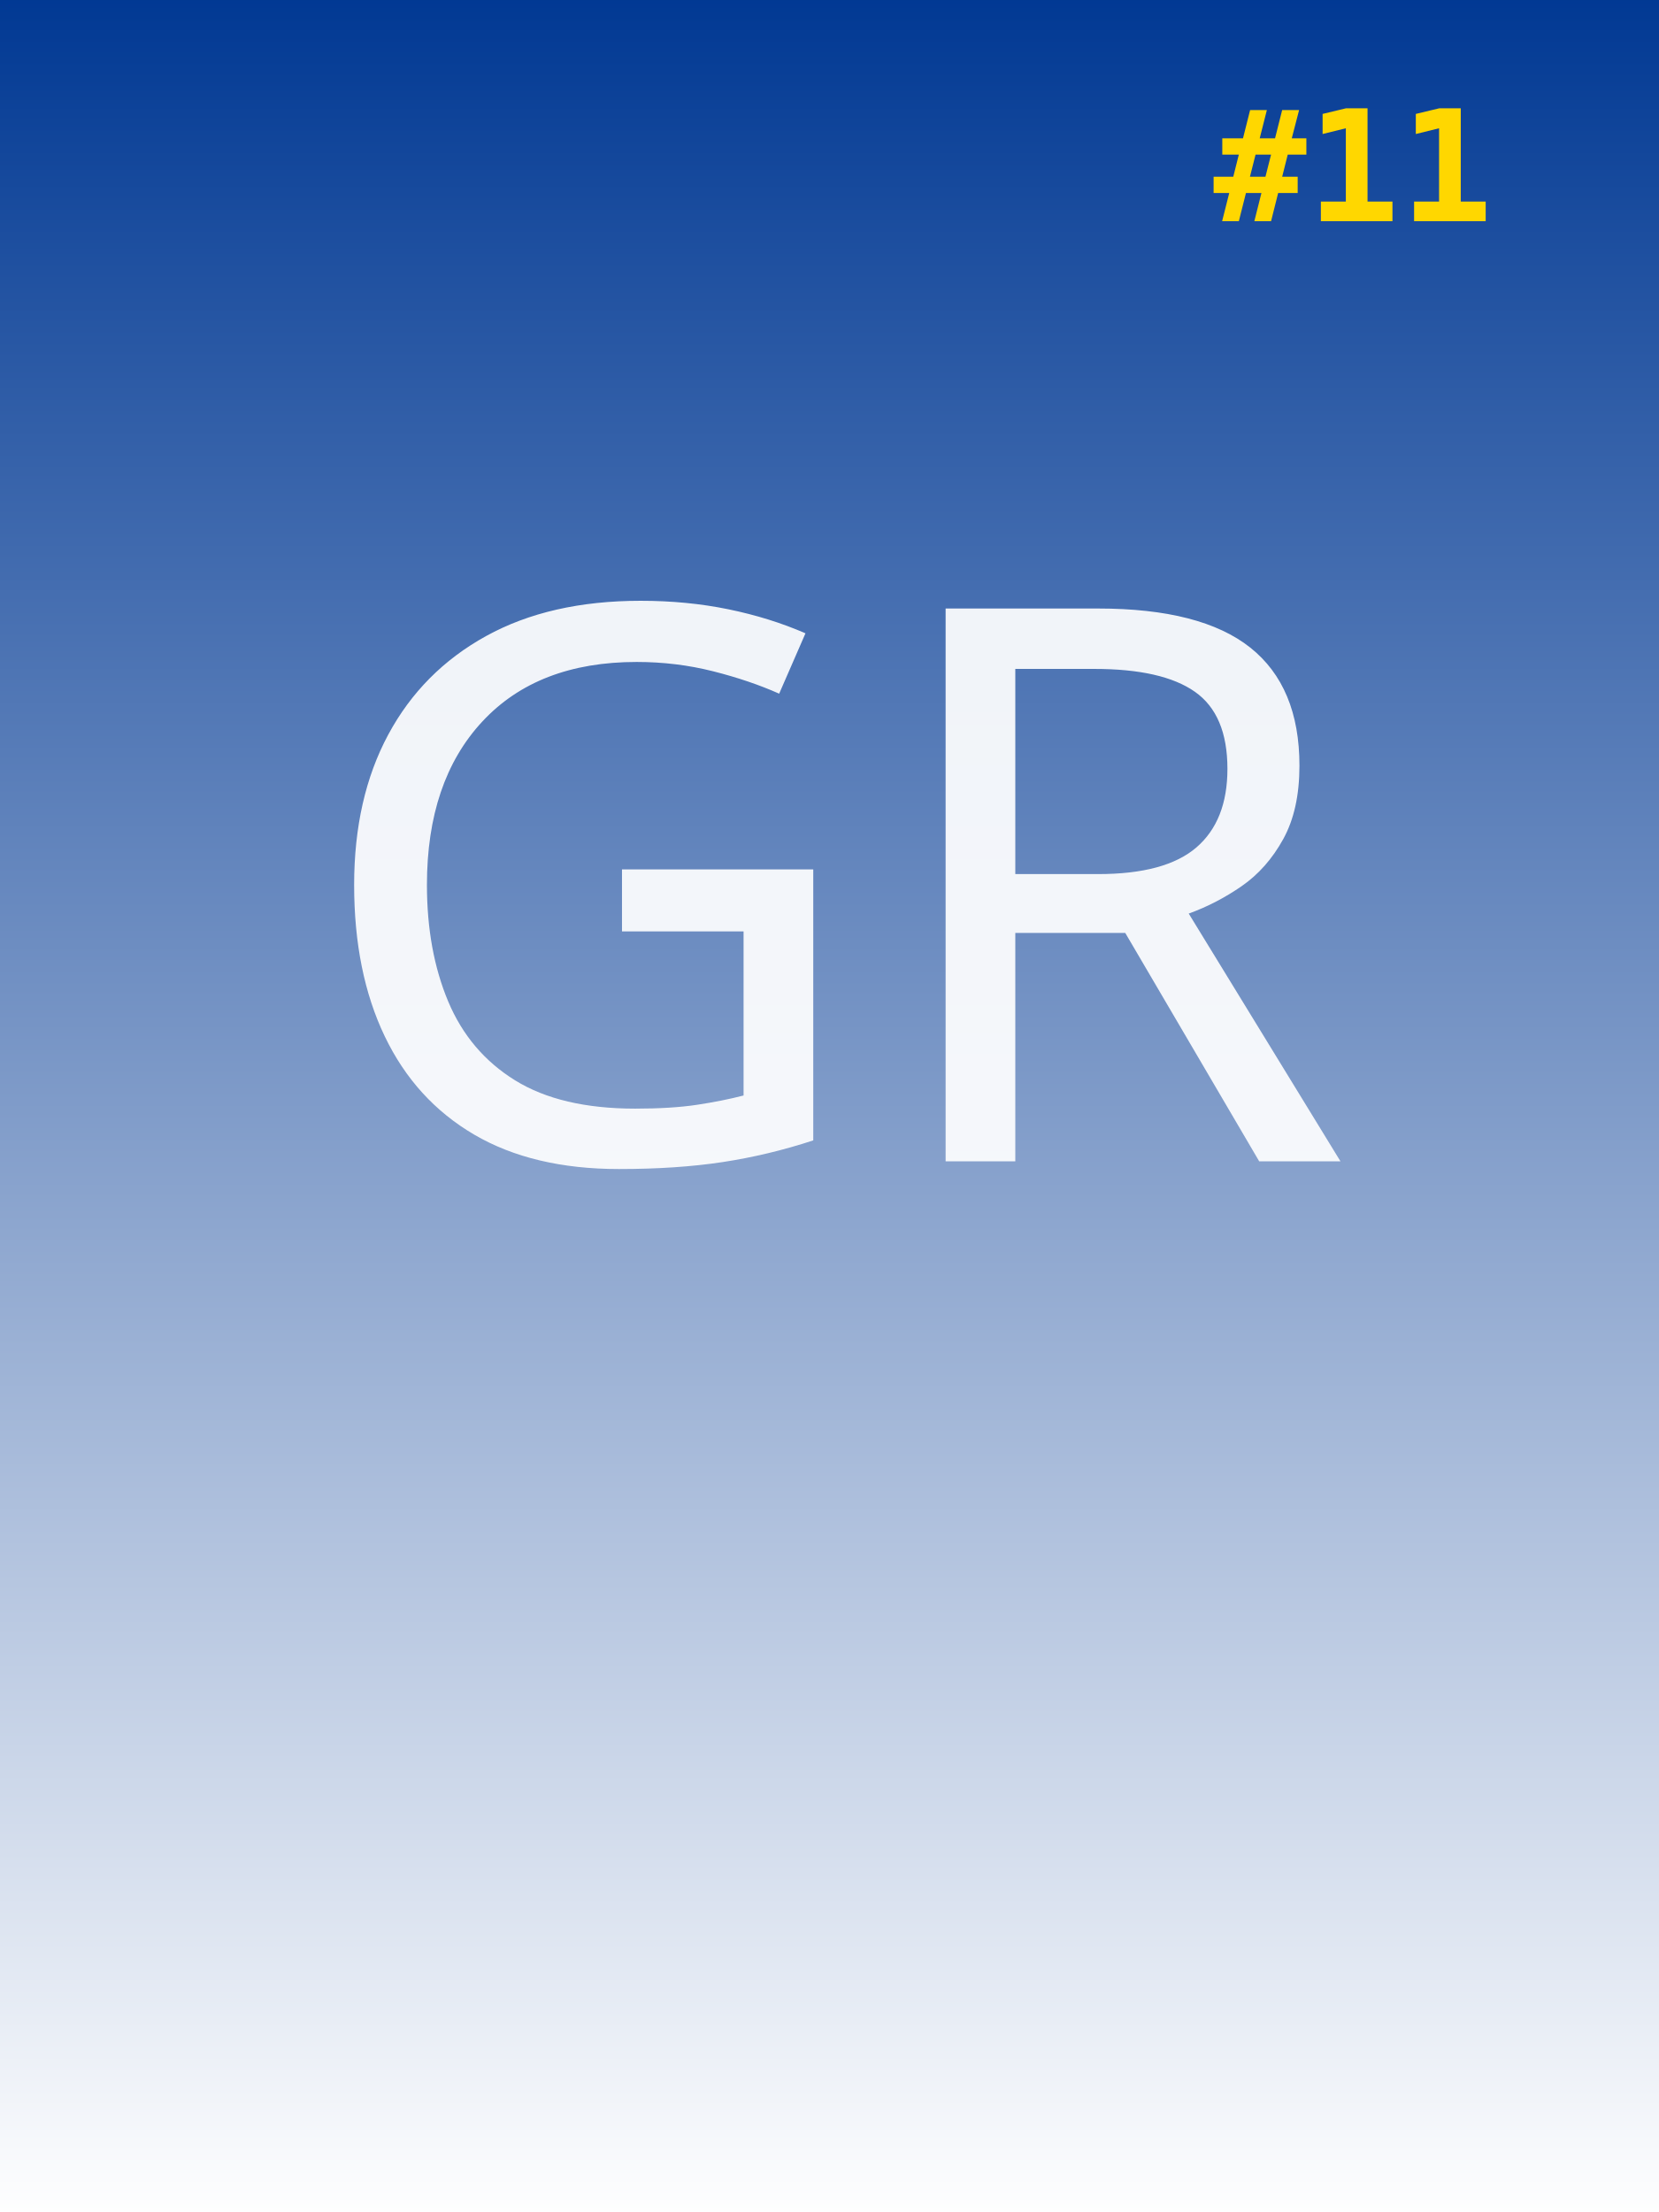
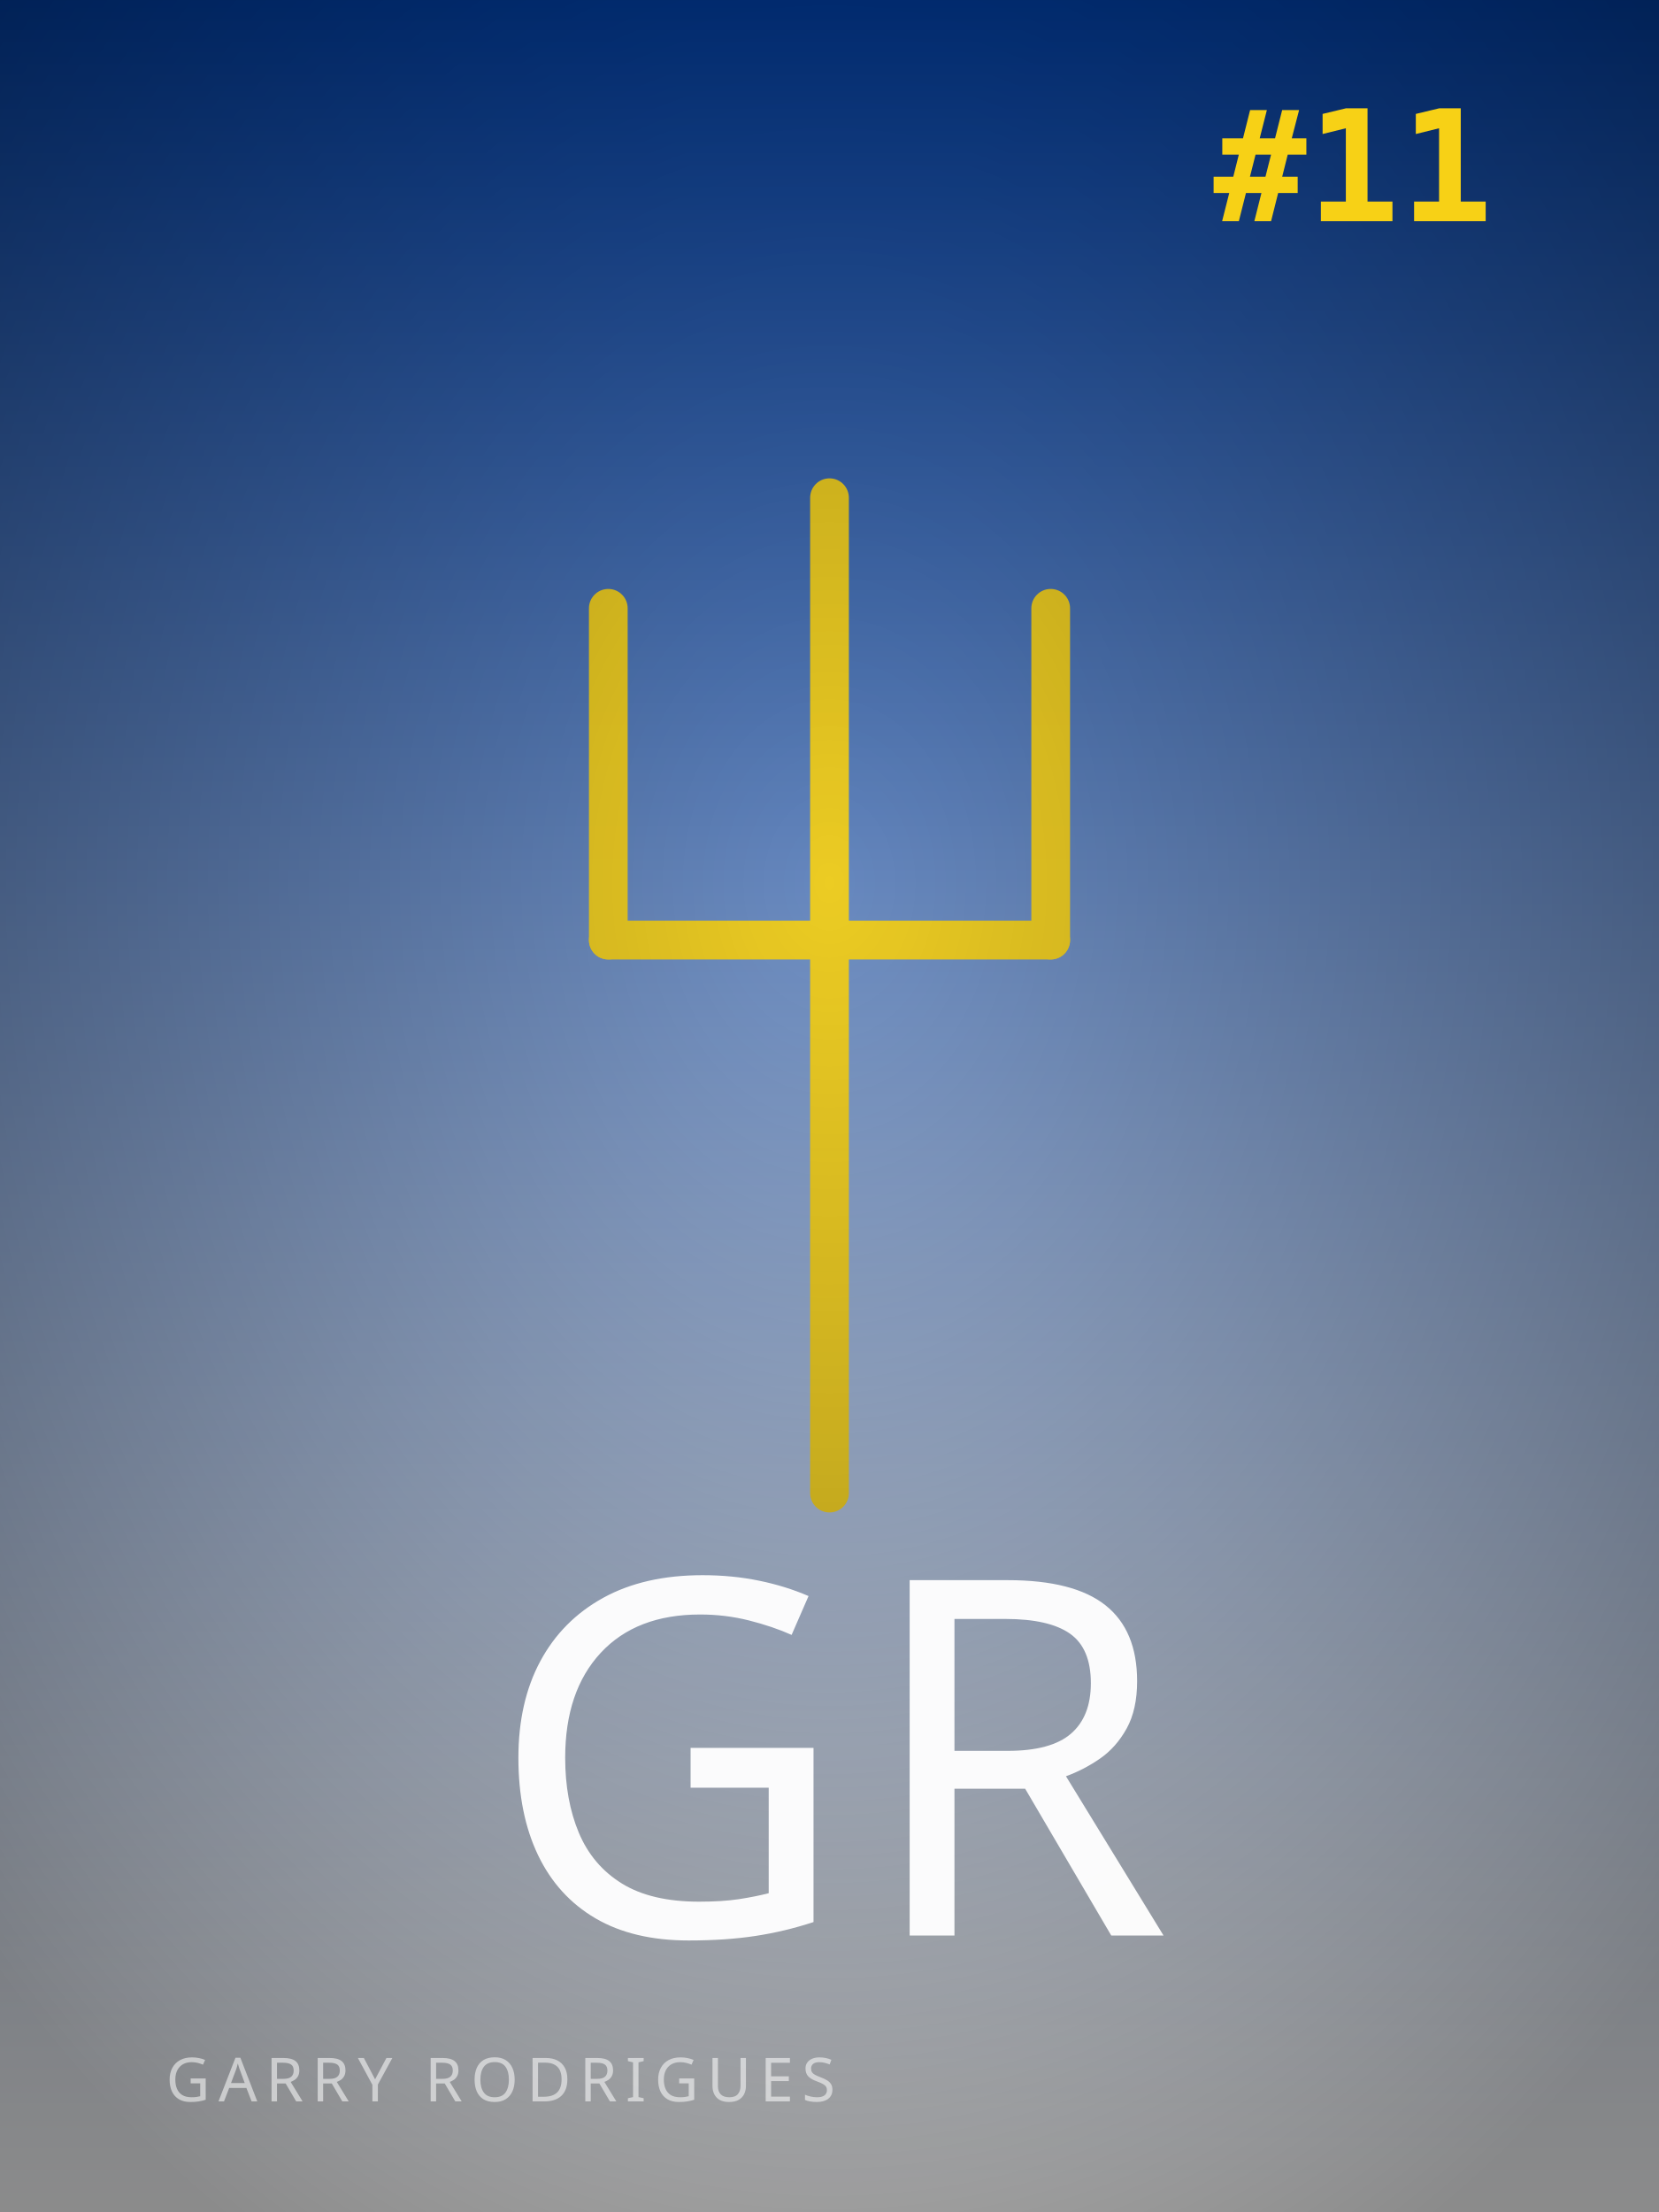
<svg xmlns="http://www.w3.org/2000/svg" viewBox="0 0 600 800" role="img" aria-labelledby="t">
  <defs>
-     <linearGradient id="g" x1="0" y1="0" x2="0" y2="1">
+     <linearGradient id="bg" x1="0" y1="0" x2="0" y2="1">
      <stop offset="0%" stop-color="#003893" />
      <stop offset="100%" stop-color="#FFFFFF" />
    </linearGradient>
+     <radialGradient id="vignette" cx="0.5" cy="0.4" r="0.7">
+       <stop offset="0%" stop-color="transparent" />
+       <stop offset="100%" stop-color="rgba(0,0,0,0.45)" />
+     </radialGradient>
  </defs>
-   <rect width="600" height="800" fill="url(#g)" />
-   <text x="300" y="420" text-anchor="middle" font-family="Anton, Impact, sans-serif" font-size="280" fill="#fff" opacity="0.92">GR</text>
-   <text x="540" y="80" text-anchor="end" font-family="JetBrains Mono, monospace" font-size="56" fill="#FFD700" font-weight="700">#11</text>
+   <rect width="600" height="800" fill="url(#bg)" />
+   <g stroke="#F7D116" stroke-width="14" fill="none" stroke-linecap="round" opacity="0.92">
+     <line x1="300" y1="180" x2="300" y2="540" />
+     <line x1="220" y1="220" x2="220" y2="340" />
+     <line x1="380" y1="220" x2="380" y2="340" />
+     <line x1="220" y1="340" x2="380" y2="340" />
+   </g>
+   <rect width="600" height="800" fill="url(#vignette)" />
+   <text x="300" y="700" text-anchor="middle" font-family="Anton, Impact, sans-serif" font-size="180" fill="#fff" opacity="0.96" letter-spacing="4">GR</text>
+   <text x="540" y="80" text-anchor="end" font-family="JetBrains Mono, monospace" font-size="56" fill="#F7D116" font-weight="700">#11</text>
+   <text x="60" y="760" font-family="Anton, Impact, sans-serif" font-size="22" fill="#fff" opacity="0.55" letter-spacing="3">GARRY RODRIGUES</text>
</svg>
